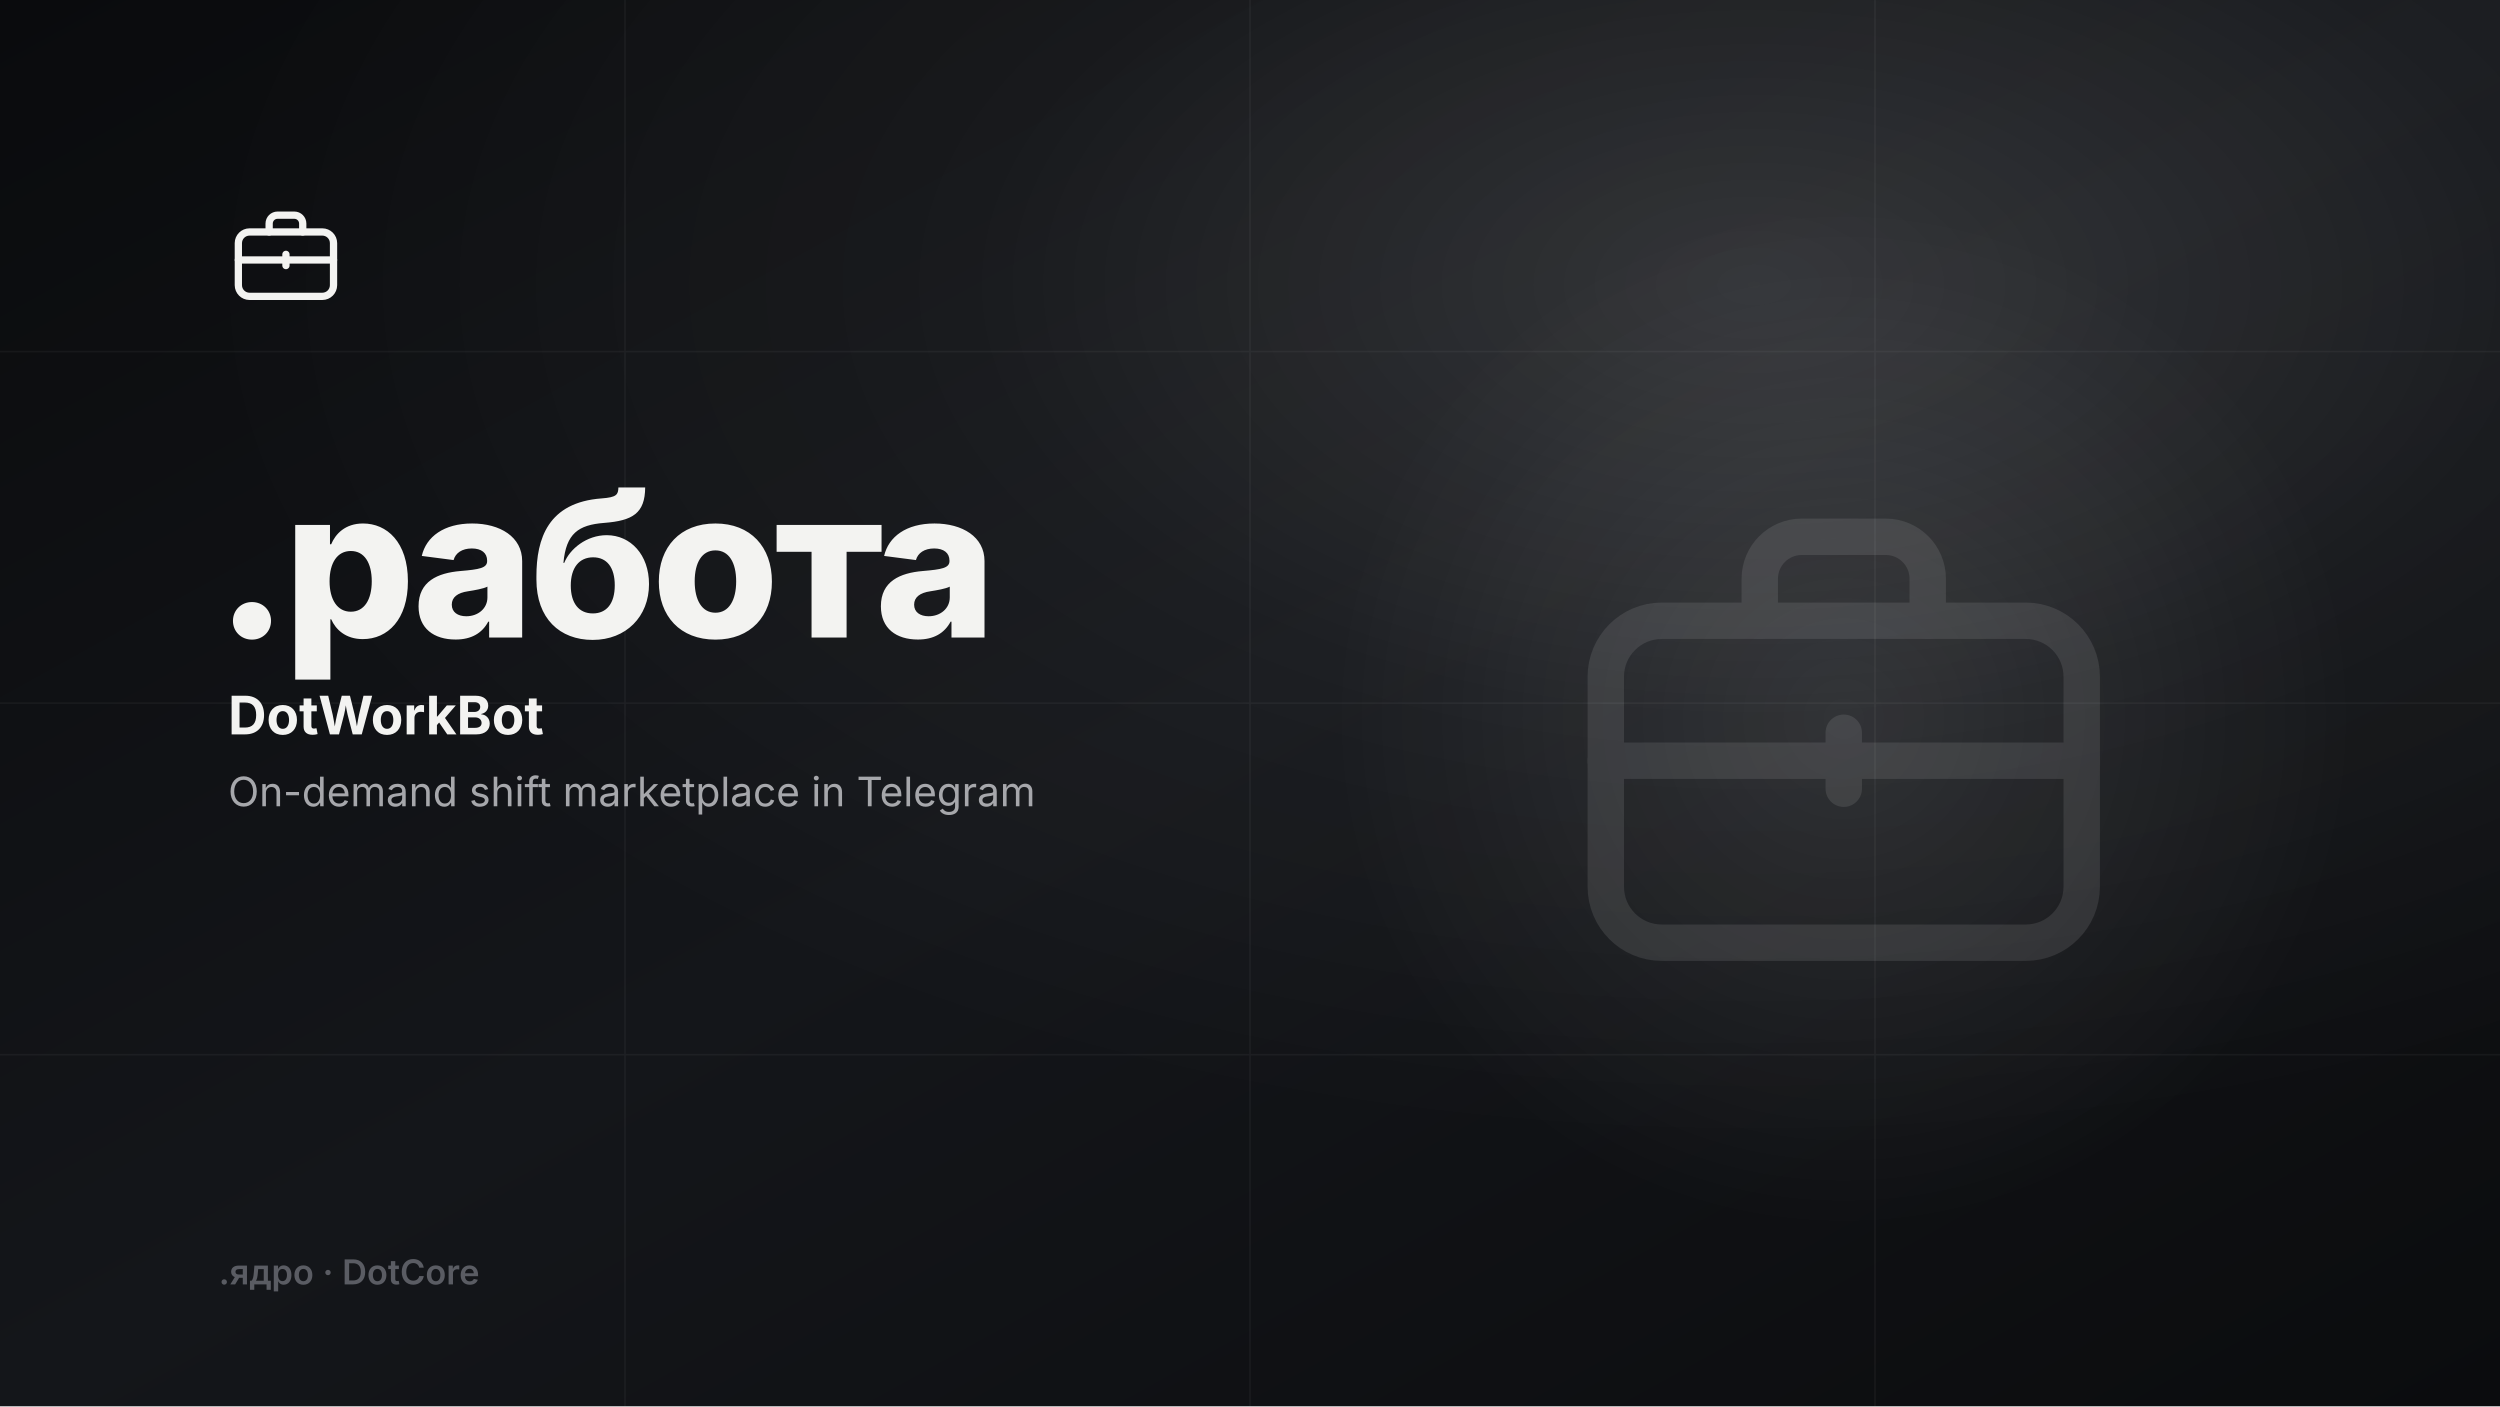
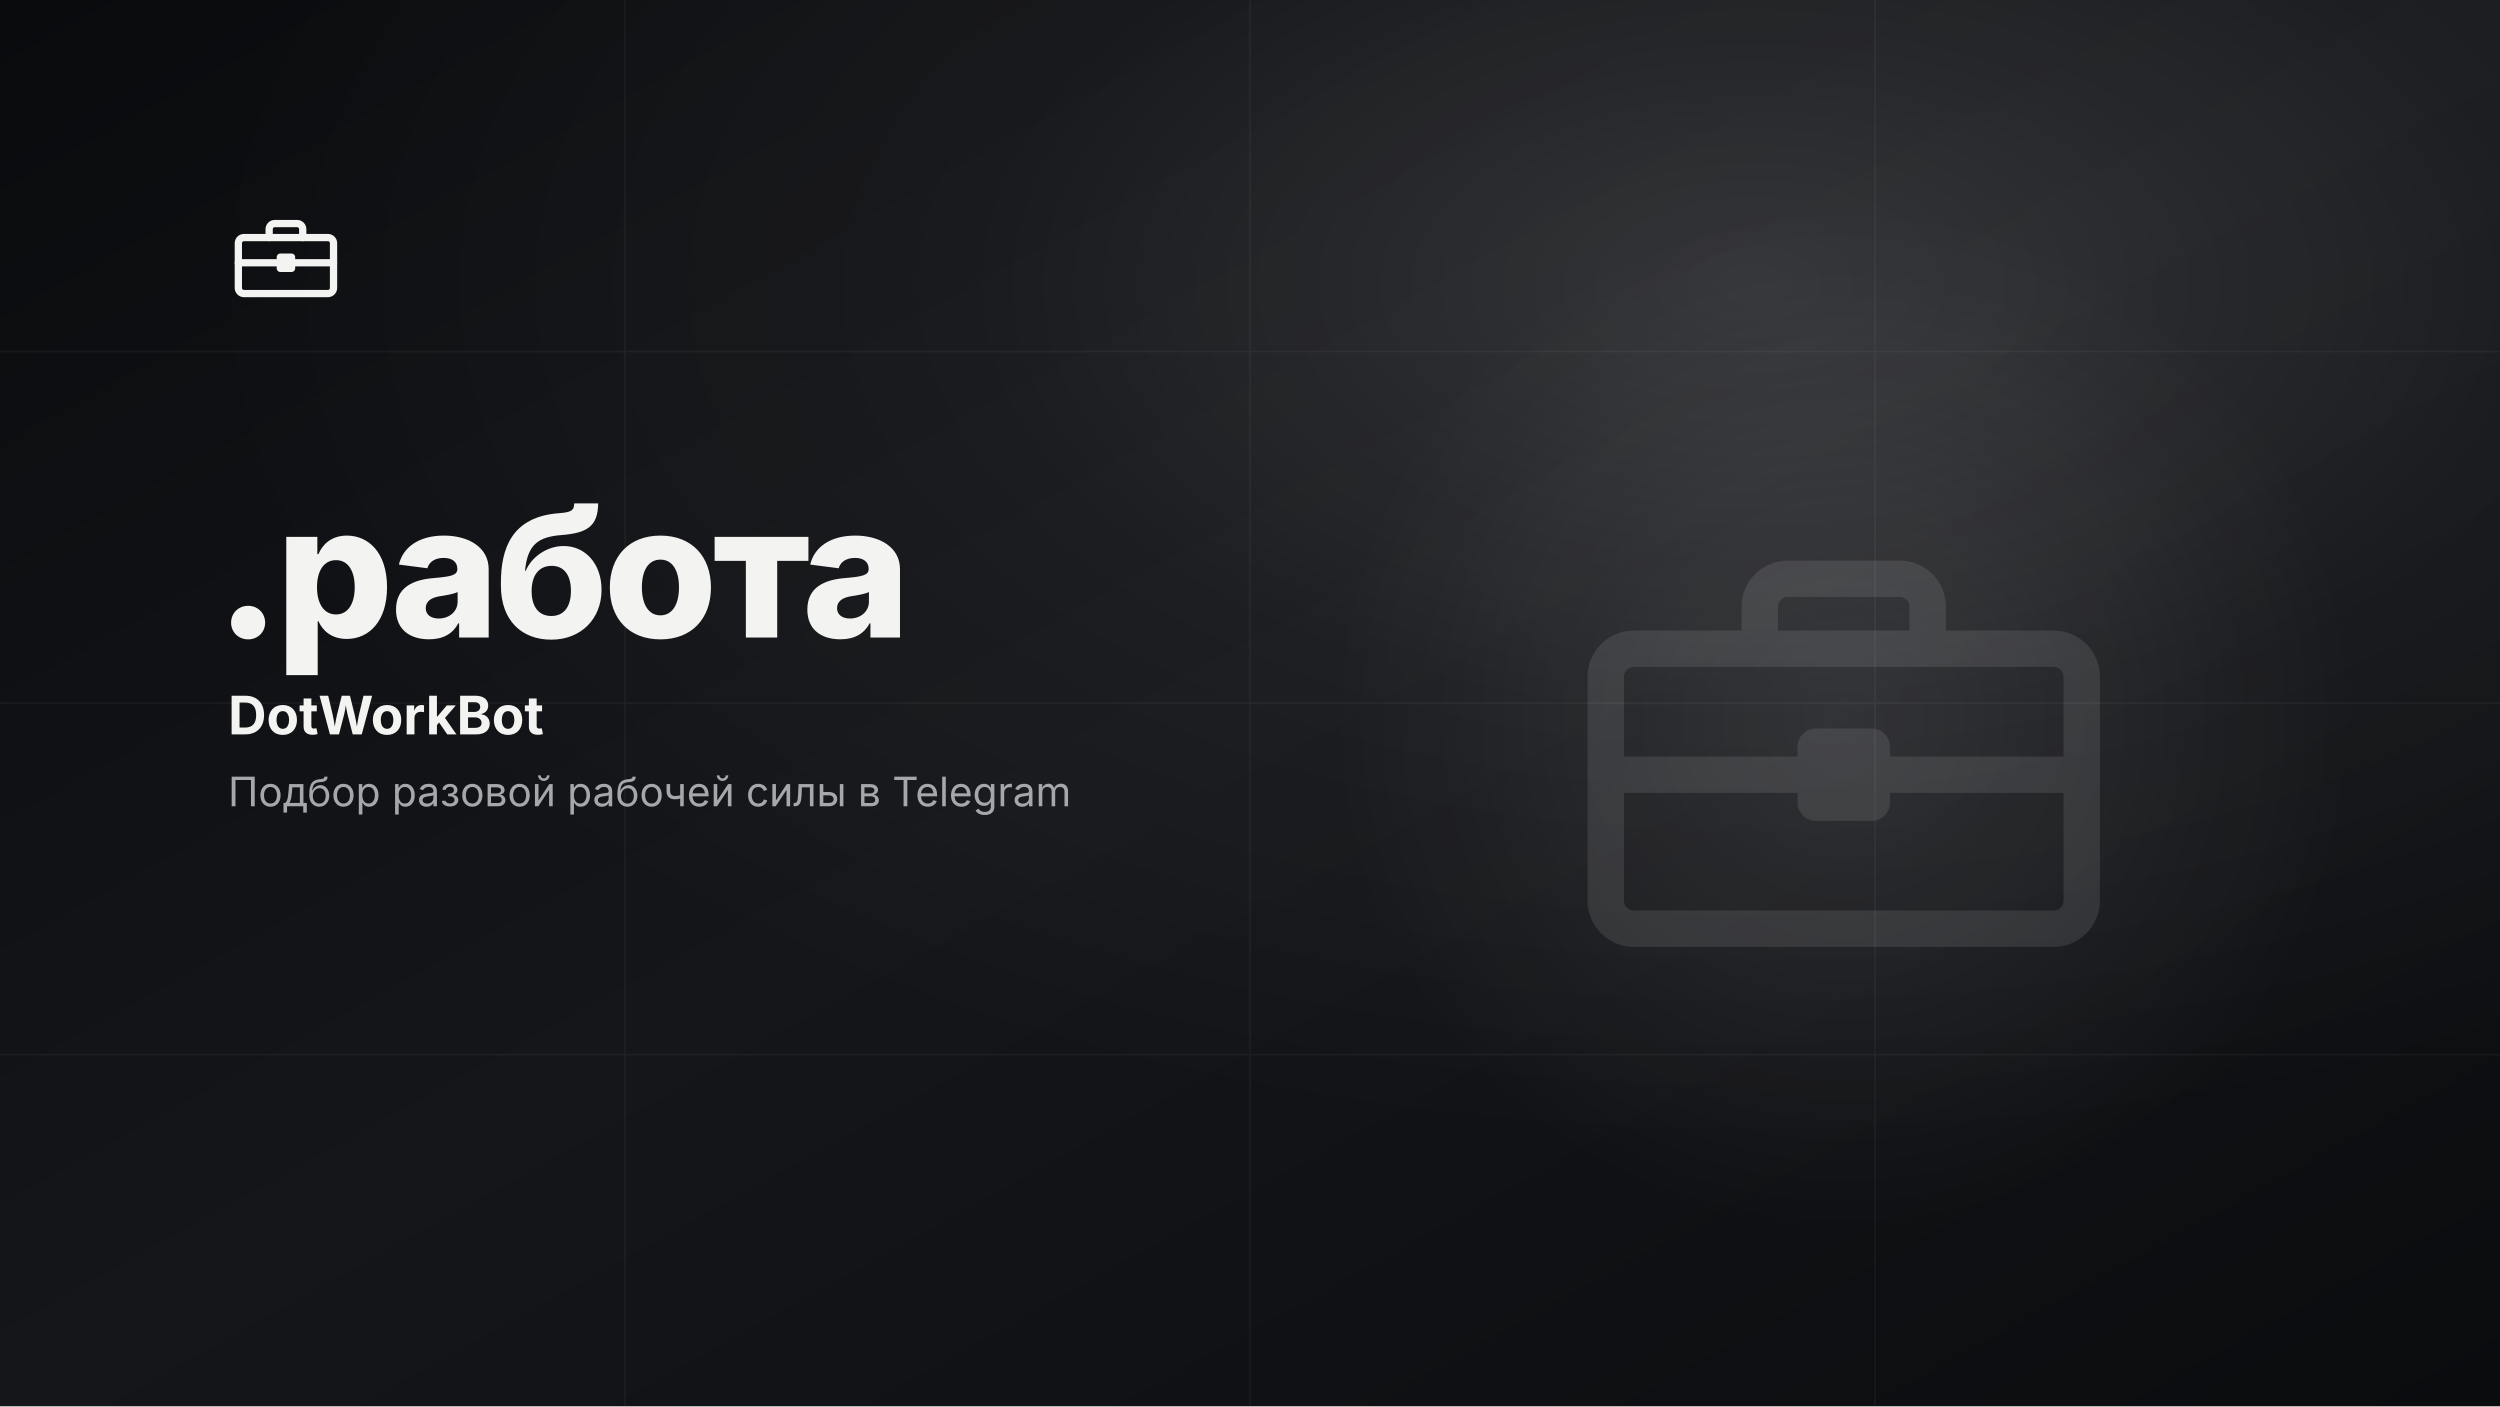
- <svg xmlns="http://www.w3.org/2000/svg" width="1600" height="900" viewBox="0 0 1600 900" role="img" aria-labelledby="t d">
+ <svg xmlns="http://www.w3.org/2000/svg" viewBox="0 0 1600 900" width="1600" height="900" role="img" aria-label="DotWorkBot">
+   <style>
+     @keyframes breathe { 0%,100%{opacity:.85} 50%{opacity:1} }
+     @keyframes pulse   { 0%,100%{opacity:.72} 50%{opacity:1} }
+     @keyframes glow    { 0%,100%{opacity:.58} 50%{opacity:1} }
+     .br { animation: breathe 4.6s ease-in-out infinite }
+     .pu { animation: pulse   3.6s ease-in-out infinite }
+     .gl { animation: glow    6.6s ease-in-out infinite }
+     @media (prefers-reduced-motion:reduce) { .br,.pu,.gl { animation:none } }
+   </style>
  <defs>
-     <linearGradient id="bg" x1="0" y1="0" x2="1" y2="1">
+     <linearGradient id="dw-bg" x1="0" y1="0" x2="1" y2="1">
      <stop offset="0" stop-color="#0a0b0d" />
      <stop offset="0.5" stop-color="#14161a" />
      <stop offset="1" stop-color="#0b0c0e" />
    </linearGradient>
-     <radialGradient id="glow" cx="70%" cy="20%" r="62%">
+     <radialGradient id="dw-glow" cx="70%" cy="20%" r="62%">
      <stop offset="0" stop-color="#ffffff" stop-opacity="0.14" />
      <stop offset="0.5" stop-color="#ffffff" stop-opacity="0.04" />
      <stop offset="1" stop-color="#ffffff" stop-opacity="0" />
    </radialGradient>
-     <radialGradient id="halo" cx="50%" cy="50%" r="50%">
+     <radialGradient id="dw-halo" cx="50%" cy="50%" r="50%">
      <stop offset="0" stop-color="#ffffff" stop-opacity="0.1" />
      <stop offset="1" stop-color="#ffffff" stop-opacity="0" />
    </radialGradient>
  </defs>
-   <rect width="1600" height="900" fill="url(#bg)" />
-   <rect width="1600" height="900" fill="url(#glow)" />
+   <rect width="1600" height="900" fill="url(#dw-bg)" />
+   <rect width="1600" height="900" fill="url(#dw-glow)" />
  <g opacity="0.045" stroke="#ffffff" stroke-width="1">
    <path d="M0 225 H1600 M0 450 H1600 M0 675 H1600 M400 0 V900 M800 0 V900 M1200 0 V900" />
  </g>
-   <circle cx="1180" cy="460" r="330" fill="url(#halo)" />
+   <circle cx="1180" cy="460" r="330" fill="url(#dw-halo)" class="gl" />
  <svg x="965" y="245" width="430" height="430" viewBox="0 0 48 48">
    <g opacity="0.1" fill="none" stroke="#ffffff" stroke-width="2.6" stroke-linecap="round" stroke-linejoin="round">
-       <rect x="7" y="17" width="34" height="23" rx="4" />
-       <path d="M18 17 v-3 a3 3 0 0 1 3-3 h6 a3 3 0 0 1 3 3 v3" />
-       <path d="M7 27 h34" />
-       <path d="M24 25 v4" />
+       <path d="M9 19 H39 a2 2 0 0 1 2 2 V37 a2 2 0 0 1 -2 2 H9 a2 2 0 0 1 -2 -2 V21 a2 2 0 0 1 2 -2 Z" />
+       <path d="M18 19 V16 a2 2 0 0 1 2 -2 H28 a2 2 0 0 1 2 2 V19" />
+       <path d="M7 28 H41" />
+       <path d="M22 26 H26 V30 H22 Z" />
    </g>
  </svg>
-   <svg x="140" y="118" width="86" height="86" viewBox="0 0 48 48">
+   <svg x="140" y="118" width="86" height="86" viewBox="0 0 48 48" class="pu">
    <g fill="none" stroke="#f3f3f1" stroke-width="2.6" stroke-linecap="round" stroke-linejoin="round">
-       <rect x="7" y="17" width="34" height="23" rx="4" />
-       <path d="M18 17 v-3 a3 3 0 0 1 3-3 h6 a3 3 0 0 1 3 3 v3" />
-       <path d="M7 27 h34" />
-       <path d="M24 25 v4" />
+       <path d="M9 19 H39 a2 2 0 0 1 2 2 V37 a2 2 0 0 1 -2 2 H9 a2 2 0 0 1 -2 -2 V21 a2 2 0 0 1 2 -2 Z" />
+       <path d="M18 19 V16 a2 2 0 0 1 2 -2 H28 a2 2 0 0 1 2 2 V19" />
+       <path d="M7 28 H41" />
+       <path d="M22 26 H26 V30 H22 Z" />
    </g>
  </svg>
-   <text x="138" y="408" font-family="Inter, Arial, sans-serif" font-size="132" font-weight="800" fill="#f3f3f1" letter-spacing="-3">.работа</text>
+   <text x="138" y="408" font-family="Inter, Arial, sans-serif" font-size="118" font-weight="800" fill="#f3f3f1" letter-spacing="-3" class="br">.работа</text>
  <text x="146" y="470" font-family="Inter, Arial, sans-serif" font-size="34" font-weight="700" fill="#f3f3f1">DotWorkBot</text>
-   <text x="146" y="516" font-family="Inter, Arial, sans-serif" font-size="26" fill="#a6a7ab">On-demand shift marketplace in Telegram</text>
-   <text x="140" y="822" font-family="Inter, Arial, sans-serif" font-size="22" font-weight="600" fill="#5a5c63">.ядро · DotCore</text>
+   <text x="146" y="516" font-family="Inter, Arial, sans-serif" font-size="26" fill="#a6a7ab">Подбор разовой рабочей силы в Telegram</text>
</svg>
